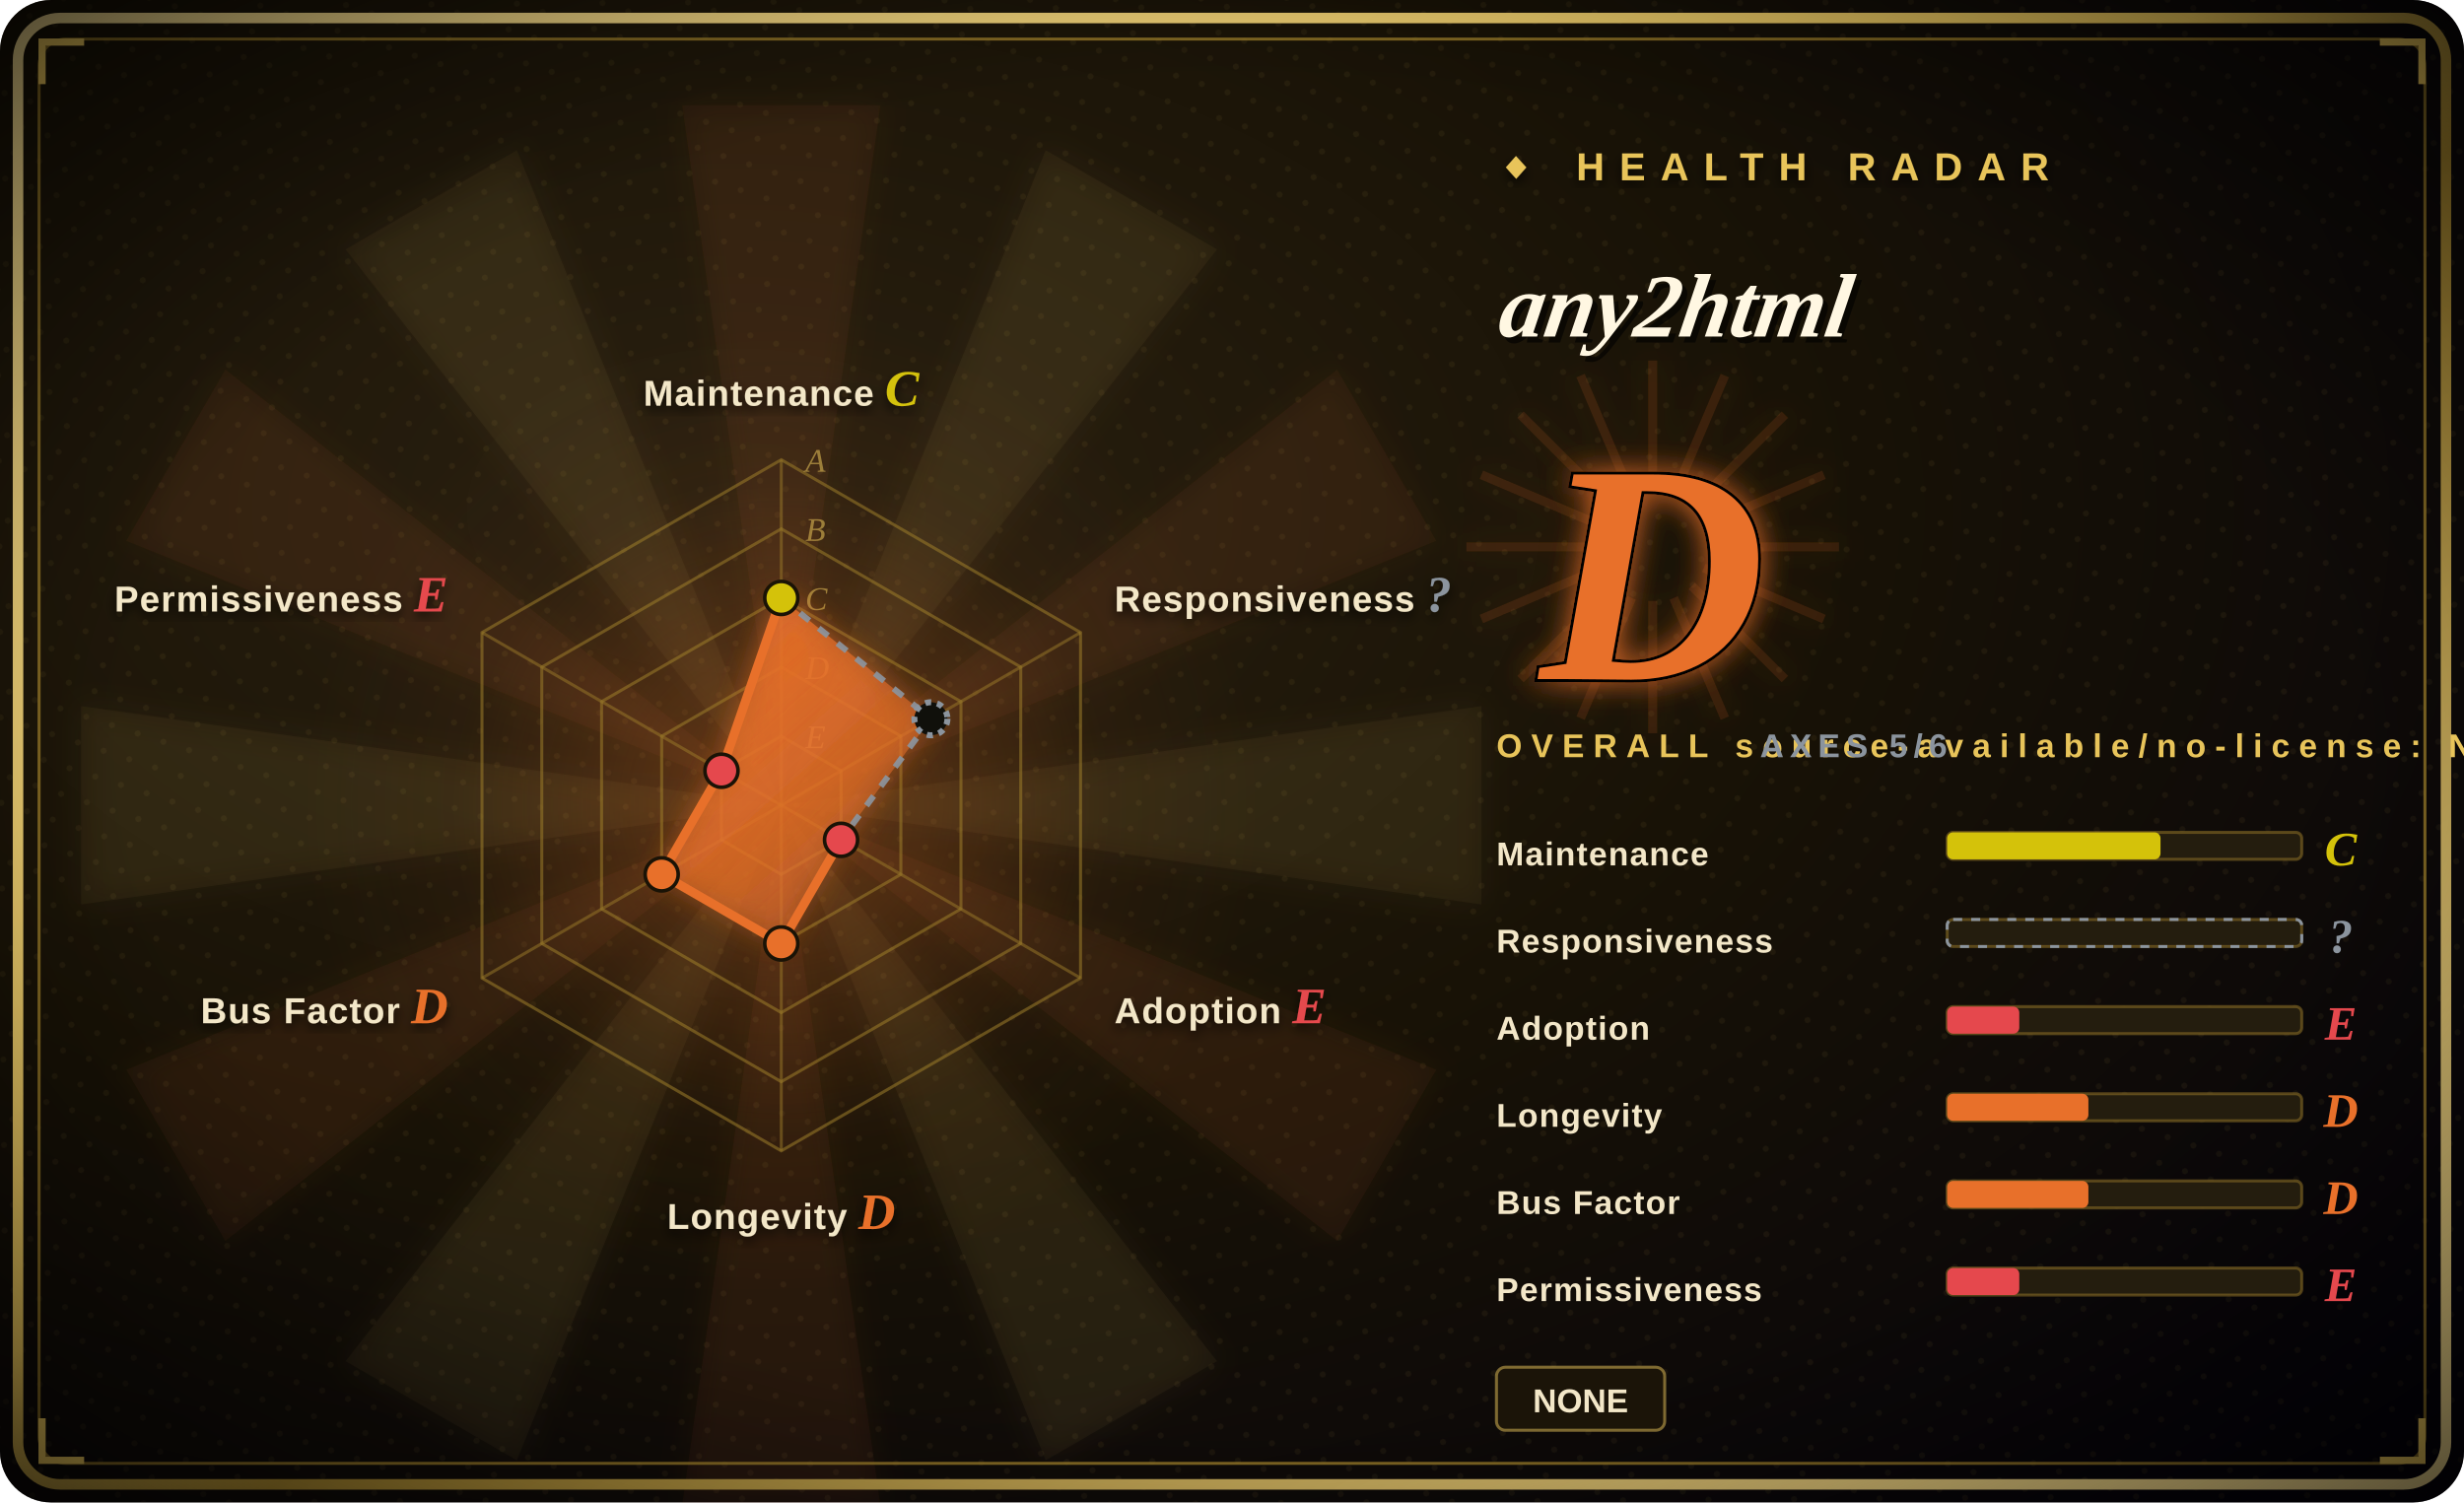
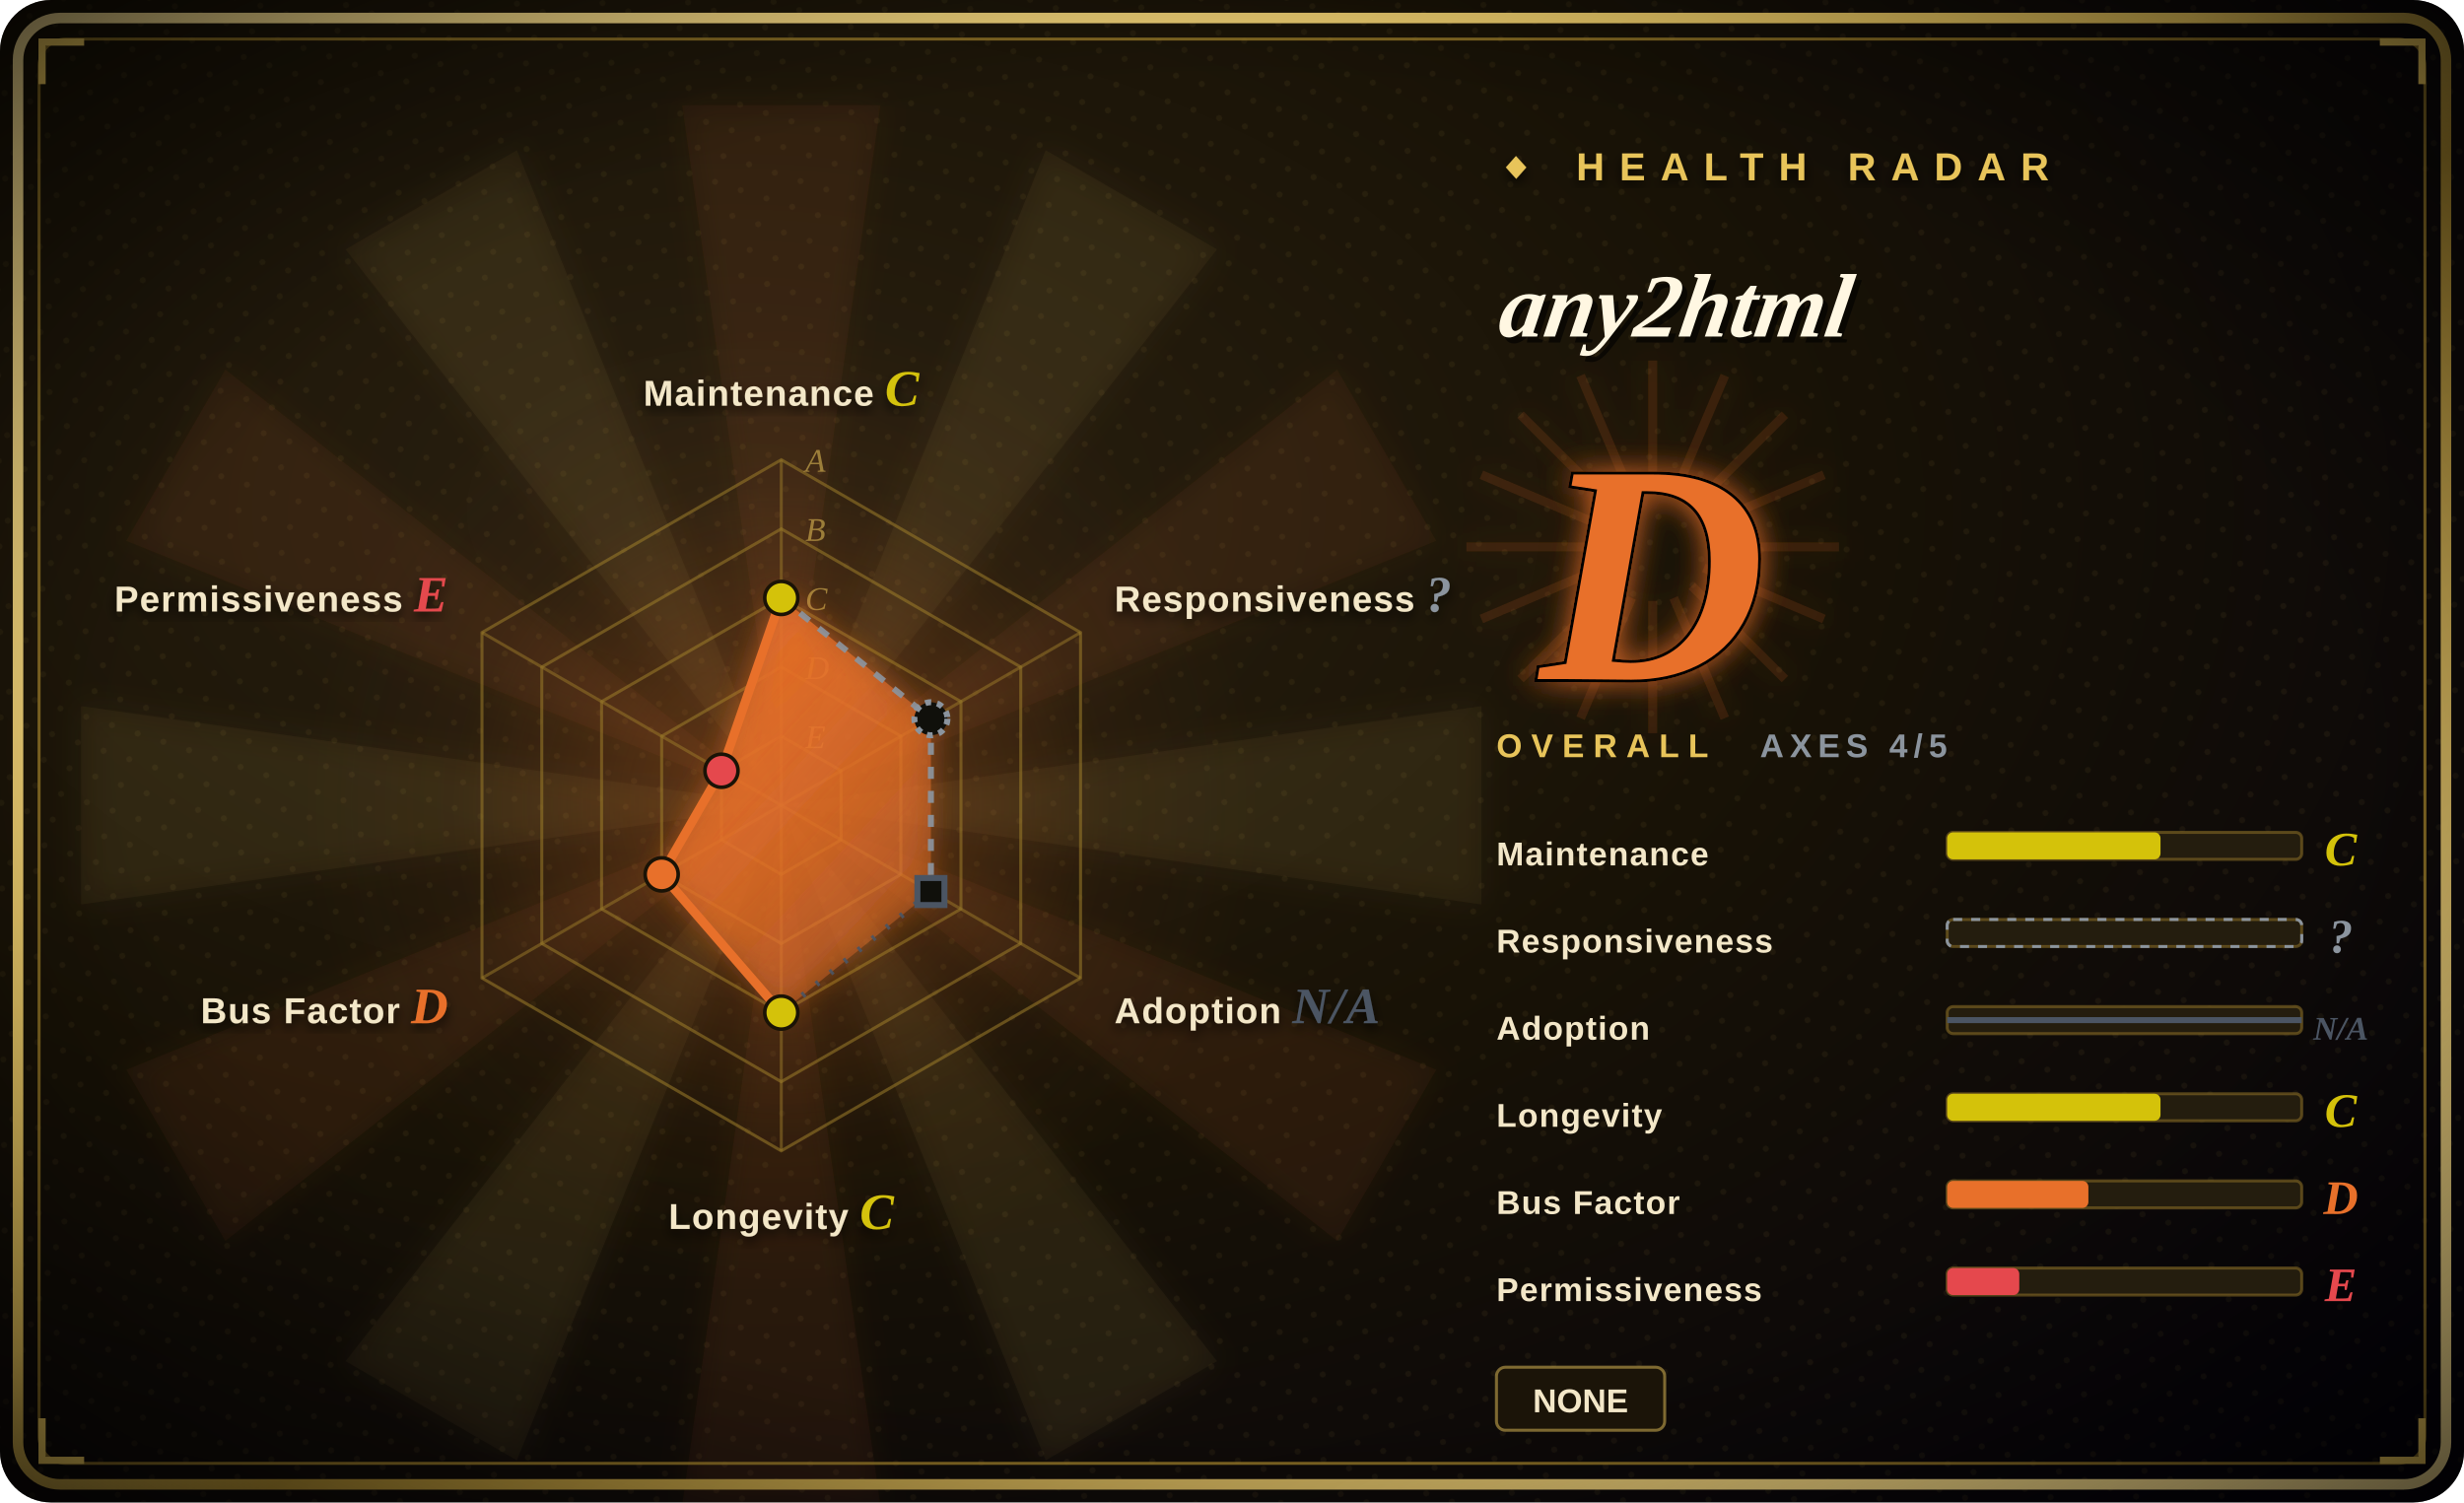
<svg xmlns="http://www.w3.org/2000/svg" width="820" height="500" viewBox="0 0 820 500">
  <defs>
    <radialGradient id="bg" cx="30%" cy="34%" r="90%">
      <stop offset="0%" stop-color="#2a2010" />
      <stop offset="48%" stop-color="#181206" />
      <stop offset="100%" stop-color="#05030a" />
    </radialGradient>
    <radialGradient id="vig" cx="50%" cy="50%" r="72%">
      <stop offset="62%" stop-color="#000000" stop-opacity="0" />
      <stop offset="100%" stop-color="#000000" stop-opacity="0.72" />
    </radialGradient>
    <linearGradient id="frame" x1="0" y1="0" x2="1" y2="1">
      <stop offset="0%" stop-color="#f6dd92" />
      <stop offset="45%" stop-color="#E8C45A" />
      <stop offset="55%" stop-color="#9c7d2a" />
      <stop offset="100%" stop-color="#f6dd92" />
    </linearGradient>
    <linearGradient id="poly" x1="0" y1="0" x2="0.7" y2="1">
      <stop offset="0%" stop-color="#E8702A" stop-opacity="0.92" />
      <stop offset="100%" stop-color="#E8702A" stop-opacity="0.34" />
    </linearGradient>
    <radialGradient id="halo" cx="50%" cy="50%" r="50%">
      <stop offset="0%" stop-color="#E8702A" stop-opacity="0.34" />
      <stop offset="68%" stop-color="#E8702A" stop-opacity="0.04" />
      <stop offset="100%" stop-color="#E8702A" stop-opacity="0" />
    </radialGradient>
    <filter id="glow" x="-60%" y="-60%" width="220%" height="220%">
      <feGaussianBlur stdDeviation="5" result="b" />
      <feMerge>
        <feMergeNode in="b" />
        <feMergeNode in="SourceGraphic" />
      </feMerge>
    </filter>
    <filter id="soft" x="-30%" y="-30%" width="160%" height="160%">
      <feDropShadow dx="0" dy="2" stdDeviation="2" flood-color="#000" flood-opacity="0.7" />
    </filter>
    <pattern id="halftone" width="9" height="9" patternUnits="userSpaceOnUse" patternTransform="rotate(18)">
      <circle cx="2" cy="2" r="1" fill="#E8C45A" fill-opacity="0.06" />
    </pattern>
  </defs>
  <rect width="820" height="500" rx="17" fill="url(#bg)" />
  <rect width="820" height="500" rx="17" fill="url(#halftone)" />
  <g opacity="0.5" filter="url(#glow)">
    <path d="M260,268 L493,235 L493,301 Z" fill="#E8C45A" fill-opacity="0.10" />
    <path d="M260,268 L478,356 L445,413 Z" fill="#E8702A" fill-opacity="0.10" />
    <path d="M260,268 L405,453 L348,486 Z" fill="#E8C45A" fill-opacity="0.10" />
    <path d="M260,268 L293,501 L227,501 Z" fill="#E8702A" fill-opacity="0.10" />
    <path d="M260,268 L172,486 L115,453 Z" fill="#E8C45A" fill-opacity="0.10" />
    <path d="M260,268 L75,413 L42,356 Z" fill="#E8702A" fill-opacity="0.10" />
    <path d="M260,268 L27,301 L27,235 Z" fill="#E8C45A" fill-opacity="0.10" />
    <path d="M260,268 L42,180 L75,123 Z" fill="#E8702A" fill-opacity="0.10" />
    <path d="M260,268 L115,83 L172,50 Z" fill="#E8C45A" fill-opacity="0.10" />
    <path d="M260,268 L227,35 L293,35 Z" fill="#E8702A" fill-opacity="0.10" />
    <path d="M260,268 L348,50 L405,83 Z" fill="#E8C45A" fill-opacity="0.10" />
    <path d="M260,268 L445,123 L478,180 Z" fill="#E8702A" fill-opacity="0.10" />
  </g>
  <circle cx="260" cy="268" r="161" fill="url(#halo)" />
  <rect x="6" y="6" width="808" height="488" rx="14" fill="none" stroke="url(#frame)" stroke-width="3.5" />
  <rect x="13" y="13" width="794" height="474" rx="9" fill="none" stroke="#9c7d2a" stroke-width="1" stroke-opacity="0.8" />
  <path d="M14,28 L14,14 L28,14" fill="none" stroke="#E8C45A" stroke-width="2.4" />
  <path d="M806,28 L806,14 L792,14" fill="none" stroke="#E8C45A" stroke-width="2.4" />
  <path d="M14,472 L14,486 L28,486" fill="none" stroke="#E8C45A" stroke-width="2.4" />
  <path d="M806,472 L806,486 L792,486" fill="none" stroke="#E8C45A" stroke-width="2.4" />
  <rect width="820" height="500" rx="17" fill="url(#vig)" />
  <polygon points="260.0,153.0 359.6,210.5 359.6,325.5 260.0,383.0 160.4,325.5 160.4,210.5" fill="none" stroke="#9c7d2a" stroke-opacity="0.55" stroke-width="1" />
  <polygon points="260.0,176.0 339.7,222.0 339.7,314.0 260.0,360.0 180.3,314.0 180.3,222.0" fill="none" stroke="#9c7d2a" stroke-opacity="0.55" stroke-width="1" />
  <polygon points="260.0,199.0 319.8,233.5 319.8,302.5 260.0,337.0 200.2,302.5 200.2,233.5" fill="none" stroke="#9c7d2a" stroke-opacity="0.55" stroke-width="1" />
  <polygon points="260.0,222.0 299.8,245.0 299.8,291.0 260.0,314.0 220.2,291.0 220.2,245.0" fill="none" stroke="#9c7d2a" stroke-opacity="0.55" stroke-width="1" />
  <polygon points="260.0,245.0 279.9,256.5 279.9,279.5 260.0,291.0 240.1,279.5 240.1,256.5" fill="none" stroke="#9c7d2a" stroke-opacity="0.55" stroke-width="1" />
  <line x1="260" y1="268" x2="260.0" y2="153.0" stroke="#9c7d2a" stroke-opacity="0.5" stroke-width="1" />
  <line x1="260" y1="268" x2="359.6" y2="210.5" stroke="#9c7d2a" stroke-opacity="0.5" stroke-width="1" />
  <line x1="260" y1="268" x2="359.6" y2="325.5" stroke="#9c7d2a" stroke-opacity="0.5" stroke-width="1" />
  <line x1="260" y1="268" x2="260.0" y2="383.0" stroke="#9c7d2a" stroke-opacity="0.5" stroke-width="1" />
  <line x1="260" y1="268" x2="160.4" y2="325.5" stroke="#9c7d2a" stroke-opacity="0.5" stroke-width="1" />
  <line x1="260" y1="268" x2="160.4" y2="210.5" stroke="#9c7d2a" stroke-opacity="0.5" stroke-width="1" />
  <text x="268" y="157.0" font-size="11" font-style="italic" fill="#E8C45A" fill-opacity="0.55" font-family="'Georgia','Times New Roman',serif">A</text>
  <text x="268" y="180.0" font-size="11" font-style="italic" fill="#E8C45A" fill-opacity="0.55" font-family="'Georgia','Times New Roman',serif">B</text>
  <text x="268" y="203.0" font-size="11" font-style="italic" fill="#E8C45A" fill-opacity="0.55" font-family="'Georgia','Times New Roman',serif">C</text>
  <text x="268" y="226.0" font-size="11" font-style="italic" fill="#E8C45A" fill-opacity="0.55" font-family="'Georgia','Times New Roman',serif">D</text>
  <text x="268" y="249.0" font-size="11" font-style="italic" fill="#E8C45A" fill-opacity="0.55" font-family="'Georgia','Times New Roman',serif">E</text>
-   <polygon points="260.0,199.0 309.8,239.2 279.9,279.5 260.0,314.0 220.2,291.0 240.1,256.5" fill="url(#poly)" filter="url(#glow)" />
+   <polygon points="260.0,199.0 309.8,239.2 309.8,296.8 260.0,337.0 220.2,291.0 240.1,256.5" fill="url(#poly)" filter="url(#glow)" />
  <line x1="260.0" y1="199.0" x2="309.8" y2="239.2" stroke="#8B949E" stroke-width="2" stroke-dasharray="4 4" stroke-opacity="0.92" />
-   <line x1="309.8" y1="239.2" x2="279.9" y2="279.5" stroke="#8B949E" stroke-width="2" stroke-dasharray="4 4" stroke-opacity="0.92" />
-   <line x1="279.9" y1="279.5" x2="260.0" y2="314.0" stroke="#E8702A" stroke-width="3" />
-   <line x1="260.0" y1="314.0" x2="220.2" y2="291.0" stroke="#E8702A" stroke-width="3" />
+   <line x1="309.8" y1="239.2" x2="309.8" y2="296.8" stroke="#8B949E" stroke-width="2" stroke-dasharray="4 4" stroke-opacity="0.92" />
+   <line x1="309.8" y1="296.8" x2="260.0" y2="337.0" stroke="#4B5563" stroke-width="2" stroke-dasharray="1 5" stroke-opacity="0.92" />
+   <line x1="260.0" y1="337.0" x2="220.2" y2="291.0" stroke="#E8702A" stroke-width="3" />
  <line x1="220.2" y1="291.0" x2="240.1" y2="256.5" stroke="#E8702A" stroke-width="3" />
  <line x1="240.1" y1="256.5" x2="260.0" y2="199.0" stroke="#E8702A" stroke-width="3" />
  <circle cx="260.0" cy="199.0" r="5.5" fill="#D4C20A" stroke="#1a1306" stroke-width="1.2" />
  <circle cx="309.8" cy="239.2" r="5.5" fill="#10100b" stroke="#8B949E" stroke-width="2" stroke-dasharray="2 2" />
-   <circle cx="279.9" cy="279.5" r="5.5" fill="#E5484D" stroke="#1a1306" stroke-width="1.2" />
-   <circle cx="260.0" cy="314.0" r="5.5" fill="#E8702A" stroke="#1a1306" stroke-width="1.2" />
+   <rect x="305.3" y="292.2" width="9" height="9" fill="#10100b" stroke="#4B5563" stroke-width="2" />
+   <circle cx="260.0" cy="337.0" r="5.5" fill="#D4C20A" stroke="#1a1306" stroke-width="1.2" />
  <circle cx="220.2" cy="291.0" r="5.5" fill="#E8702A" stroke="#1a1306" stroke-width="1.2" />
  <circle cx="240.1" cy="256.5" r="5.5" fill="#E5484D" stroke="#1a1306" stroke-width="1.2" />
  <text x="260.0" y="135.0" font-size="12" font-weight="900" fill="#f3e7c8" text-anchor="middle" font-family="'Arial Black','Helvetica Neue',Arial,sans-serif" letter-spacing="0.4" filter="url(#soft)">Maintenance <tspan fill="#D4C20A" font-family="'Georgia','Times New Roman',serif" font-style="italic" font-size="17">C</tspan>
  </text>
  <text x="370.9" y="203.5" font-size="12" font-weight="900" fill="#f3e7c8" text-anchor="start" font-family="'Arial Black','Helvetica Neue',Arial,sans-serif" letter-spacing="0.4" filter="url(#soft)">Responsiveness <tspan fill="#8B949E" font-family="'Georgia','Times New Roman',serif" font-style="italic" font-size="17">?</tspan>
  </text>
-   <text x="370.9" y="340.5" font-size="12" font-weight="900" fill="#f3e7c8" text-anchor="start" font-family="'Arial Black','Helvetica Neue',Arial,sans-serif" letter-spacing="0.4" filter="url(#soft)">Adoption <tspan fill="#E5484D" font-family="'Georgia','Times New Roman',serif" font-style="italic" font-size="17">E</tspan>
+   <text x="370.9" y="340.5" font-size="12" font-weight="900" fill="#f3e7c8" text-anchor="start" font-family="'Arial Black','Helvetica Neue',Arial,sans-serif" letter-spacing="0.4" filter="url(#soft)">Adoption <tspan fill="#4B5563" font-family="'Georgia','Times New Roman',serif" font-style="italic" font-size="17">N/A</tspan>
  </text>
-   <text x="260.0" y="409.0" font-size="12" font-weight="900" fill="#f3e7c8" text-anchor="middle" font-family="'Arial Black','Helvetica Neue',Arial,sans-serif" letter-spacing="0.4" filter="url(#soft)">Longevity <tspan fill="#E8702A" font-family="'Georgia','Times New Roman',serif" font-style="italic" font-size="17">D</tspan>
+   <text x="260.0" y="409.0" font-size="12" font-weight="900" fill="#f3e7c8" text-anchor="middle" font-family="'Arial Black','Helvetica Neue',Arial,sans-serif" letter-spacing="0.4" filter="url(#soft)">Longevity <tspan fill="#D4C20A" font-family="'Georgia','Times New Roman',serif" font-style="italic" font-size="17">C</tspan>
  </text>
  <text x="149.1" y="340.5" font-size="12" font-weight="900" fill="#f3e7c8" text-anchor="end" font-family="'Arial Black','Helvetica Neue',Arial,sans-serif" letter-spacing="0.4" filter="url(#soft)">Bus Factor <tspan fill="#E8702A" font-family="'Georgia','Times New Roman',serif" font-style="italic" font-size="17">D</tspan>
  </text>
  <text x="149.1" y="203.5" font-size="12" font-weight="900" fill="#f3e7c8" text-anchor="end" font-family="'Arial Black','Helvetica Neue',Arial,sans-serif" letter-spacing="0.4" filter="url(#soft)">Permissiveness <tspan fill="#E5484D" font-family="'Georgia','Times New Roman',serif" font-style="italic" font-size="17">E</tspan>
  </text>
  <text x="498" y="60" font-size="13" letter-spacing="5" fill="#E8C45A" font-weight="900" font-family="'Arial Black','Helvetica Neue',Arial,sans-serif" filter="url(#soft)">◆ HEALTH RADAR</text>
  <g transform="translate(498,112) skewX(-9)">
    <text x="2" y="2" font-size="30" font-weight="900" font-style="italic" fill="#000" fill-opacity="0.6" font-family="'Georgia','Times New Roman',serif">any2html</text>
    <text x="0" y="0" font-size="30" font-weight="900" font-style="italic" fill="#fff7e2" font-family="'Georgia','Times New Roman',serif">any2html</text>
  </g>
  <line x1="498" y1="124" x2="648" y2="124" stroke="url(#frame)" stroke-width="2" />
  <g opacity="0.85" filter="url(#glow)">
    <line x1="568" y1="182" x2="612" y2="182" stroke="#E8702A" stroke-opacity="0.16" stroke-width="3" />
    <line x1="567" y1="189" x2="607" y2="206" stroke="#E8702A" stroke-opacity="0.16" stroke-width="3" />
    <line x1="563" y1="195" x2="594" y2="226" stroke="#E8702A" stroke-opacity="0.16" stroke-width="3" />
    <line x1="557" y1="199" x2="574" y2="239" stroke="#E8702A" stroke-opacity="0.16" stroke-width="3" />
    <line x1="550" y1="200" x2="550" y2="244" stroke="#E8702A" stroke-opacity="0.16" stroke-width="3" />
    <line x1="543" y1="199" x2="526" y2="239" stroke="#E8702A" stroke-opacity="0.16" stroke-width="3" />
    <line x1="537" y1="195" x2="506" y2="226" stroke="#E8702A" stroke-opacity="0.16" stroke-width="3" />
    <line x1="533" y1="189" x2="493" y2="206" stroke="#E8702A" stroke-opacity="0.16" stroke-width="3" />
    <line x1="532" y1="182" x2="488" y2="182" stroke="#E8702A" stroke-opacity="0.16" stroke-width="3" />
    <line x1="533" y1="175" x2="493" y2="158" stroke="#E8702A" stroke-opacity="0.16" stroke-width="3" />
    <line x1="537" y1="169" x2="506" y2="138" stroke="#E8702A" stroke-opacity="0.16" stroke-width="3" />
    <line x1="543" y1="165" x2="526" y2="125" stroke="#E8702A" stroke-opacity="0.16" stroke-width="3" />
    <line x1="550" y1="164" x2="550" y2="120" stroke="#E8702A" stroke-opacity="0.16" stroke-width="3" />
    <line x1="557" y1="165" x2="574" y2="125" stroke="#E8702A" stroke-opacity="0.16" stroke-width="3" />
    <line x1="563" y1="169" x2="594" y2="138" stroke="#E8702A" stroke-opacity="0.16" stroke-width="3" />
    <line x1="567" y1="175" x2="607" y2="158" stroke="#E8702A" stroke-opacity="0.16" stroke-width="3" />
  </g>
  <text x="550" y="226" font-size="104" font-weight="900" font-style="italic" text-anchor="middle" fill="#E8702A" stroke="#000" stroke-width="2" paint-order="stroke" font-family="'Georgia','Times New Roman',serif" filter="url(#glow)">D</text>
-   <text x="498" y="252" font-size="11" letter-spacing="3" fill="#E8C45A" font-family="'Arial Black','Helvetica Neue',Arial,sans-serif" font-weight="900">OVERALL   source-available/no-license: NONE</text>
-   <text x="648" y="252" font-size="11" letter-spacing="2" fill="#8B949E" font-family="'Arial Black','Helvetica Neue',Arial,sans-serif" font-weight="900" text-anchor="end">AXES 5/6</text>
+   <text x="498" y="252" font-size="11" letter-spacing="3" fill="#E8C45A" font-family="'Arial Black','Helvetica Neue',Arial,sans-serif" font-weight="900">OVERALL</text>
+   <text x="648" y="252" font-size="11" letter-spacing="2" fill="#8B949E" font-family="'Arial Black','Helvetica Neue',Arial,sans-serif" font-weight="900" text-anchor="end">AXES 4/5</text>
  <text x="498" y="288" font-size="11" font-weight="900" fill="#f3e7c8" font-family="'Arial Black','Helvetica Neue',Arial,sans-serif" letter-spacing="0.4">Maintenance</text>
  <rect x="648" y="277" width="118" height="9" rx="2" fill="#241d0e" stroke="#9c7d2a" stroke-opacity="0.5" />
  <rect x="648" y="277" width="71" height="9" rx="2" fill="#D4C20A" />
  <text x="779" y="288" font-size="16" font-weight="900" font-style="italic" fill="#D4C20A" font-family="'Georgia','Times New Roman',serif" text-anchor="middle">C</text>
  <text x="498" y="317" font-size="11" font-weight="900" fill="#f3e7c8" font-family="'Arial Black','Helvetica Neue',Arial,sans-serif" letter-spacing="0.4">Responsiveness</text>
  <rect x="648" y="306" width="118" height="9" rx="2" fill="#241d0e" stroke="#9c7d2a" stroke-opacity="0.5" />
  <rect x="648" y="306" width="118" height="9" rx="2" fill="none" stroke="#8B949E" stroke-dasharray="3 3" />
  <text x="779" y="317" font-size="16" font-weight="900" font-style="italic" fill="#8B949E" font-family="'Georgia','Times New Roman',serif" text-anchor="middle">?</text>
  <text x="498" y="346" font-size="11" font-weight="900" fill="#f3e7c8" font-family="'Arial Black','Helvetica Neue',Arial,sans-serif" letter-spacing="0.4">Adoption</text>
  <rect x="648" y="335" width="118" height="9" rx="2" fill="#241d0e" stroke="#9c7d2a" stroke-opacity="0.5" />
-   <rect x="648" y="335" width="24" height="9" rx="2" fill="#E5484D" />
-   <text x="779" y="346" font-size="16" font-weight="900" font-style="italic" fill="#E5484D" font-family="'Georgia','Times New Roman',serif" text-anchor="middle">E</text>
+   <line x1="648" y1="339.5" x2="766" y2="339.5" stroke="#4B5563" stroke-width="2" />
+   <text x="779" y="346" font-size="11" font-weight="900" font-style="italic" fill="#4B5563" font-family="'Georgia','Times New Roman',serif" text-anchor="middle">N/A</text>
  <text x="498" y="375" font-size="11" font-weight="900" fill="#f3e7c8" font-family="'Arial Black','Helvetica Neue',Arial,sans-serif" letter-spacing="0.4">Longevity</text>
  <rect x="648" y="364" width="118" height="9" rx="2" fill="#241d0e" stroke="#9c7d2a" stroke-opacity="0.5" />
-   <rect x="648" y="364" width="47" height="9" rx="2" fill="#E8702A" />
-   <text x="779" y="375" font-size="16" font-weight="900" font-style="italic" fill="#E8702A" font-family="'Georgia','Times New Roman',serif" text-anchor="middle">D</text>
+   <rect x="648" y="364" width="71" height="9" rx="2" fill="#D4C20A" />
+   <text x="779" y="375" font-size="16" font-weight="900" font-style="italic" fill="#D4C20A" font-family="'Georgia','Times New Roman',serif" text-anchor="middle">C</text>
  <text x="498" y="404" font-size="11" font-weight="900" fill="#f3e7c8" font-family="'Arial Black','Helvetica Neue',Arial,sans-serif" letter-spacing="0.4">Bus Factor</text>
  <rect x="648" y="393" width="118" height="9" rx="2" fill="#241d0e" stroke="#9c7d2a" stroke-opacity="0.5" />
  <rect x="648" y="393" width="47" height="9" rx="2" fill="#E8702A" />
  <text x="779" y="404" font-size="16" font-weight="900" font-style="italic" fill="#E8702A" font-family="'Georgia','Times New Roman',serif" text-anchor="middle">D</text>
  <text x="498" y="433" font-size="11" font-weight="900" fill="#f3e7c8" font-family="'Arial Black','Helvetica Neue',Arial,sans-serif" letter-spacing="0.4">Permissiveness</text>
  <rect x="648" y="422" width="118" height="9" rx="2" fill="#241d0e" stroke="#9c7d2a" stroke-opacity="0.5" />
  <rect x="648" y="422" width="24" height="9" rx="2" fill="#E5484D" />
  <text x="779" y="433" font-size="16" font-weight="900" font-style="italic" fill="#E5484D" font-family="'Georgia','Times New Roman',serif" text-anchor="middle">E</text>
  <rect x="498" y="455" width="56" height="21" rx="3" fill="#1b1408" stroke="#E8C45A" stroke-opacity="0.5" />
  <text x="526.0" y="470" font-size="11" font-weight="700" fill="#f3e7c8" text-anchor="middle" font-family="'Arial Black','Helvetica Neue',Arial,sans-serif">NONE</text>
</svg>
